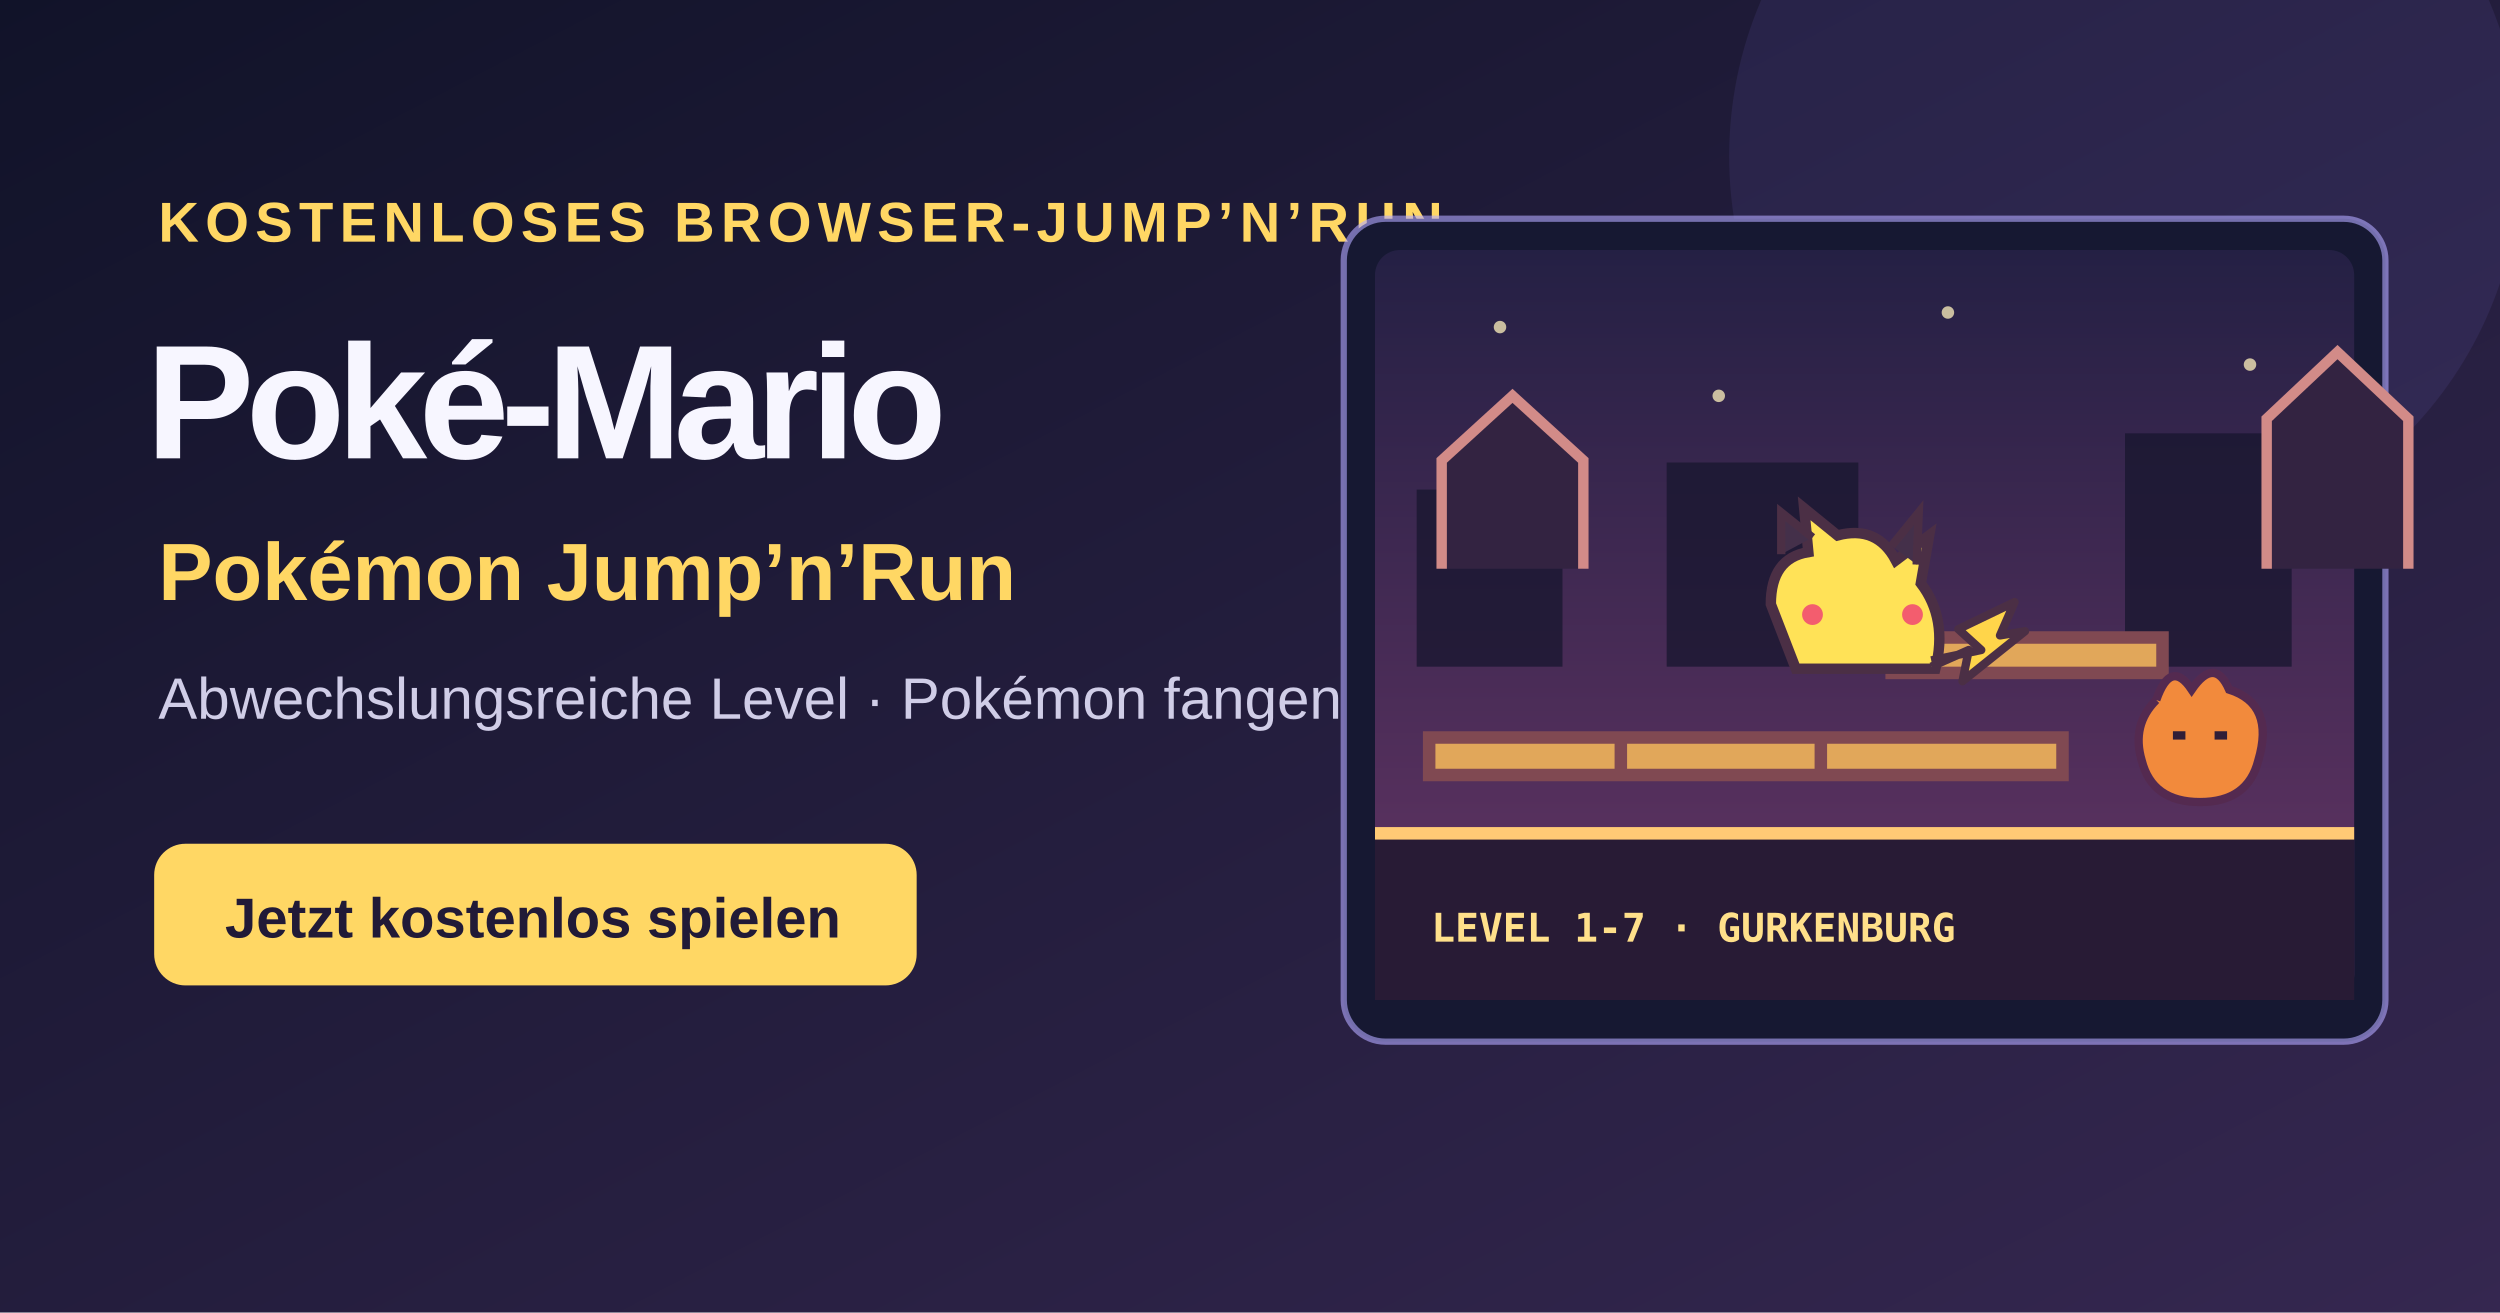
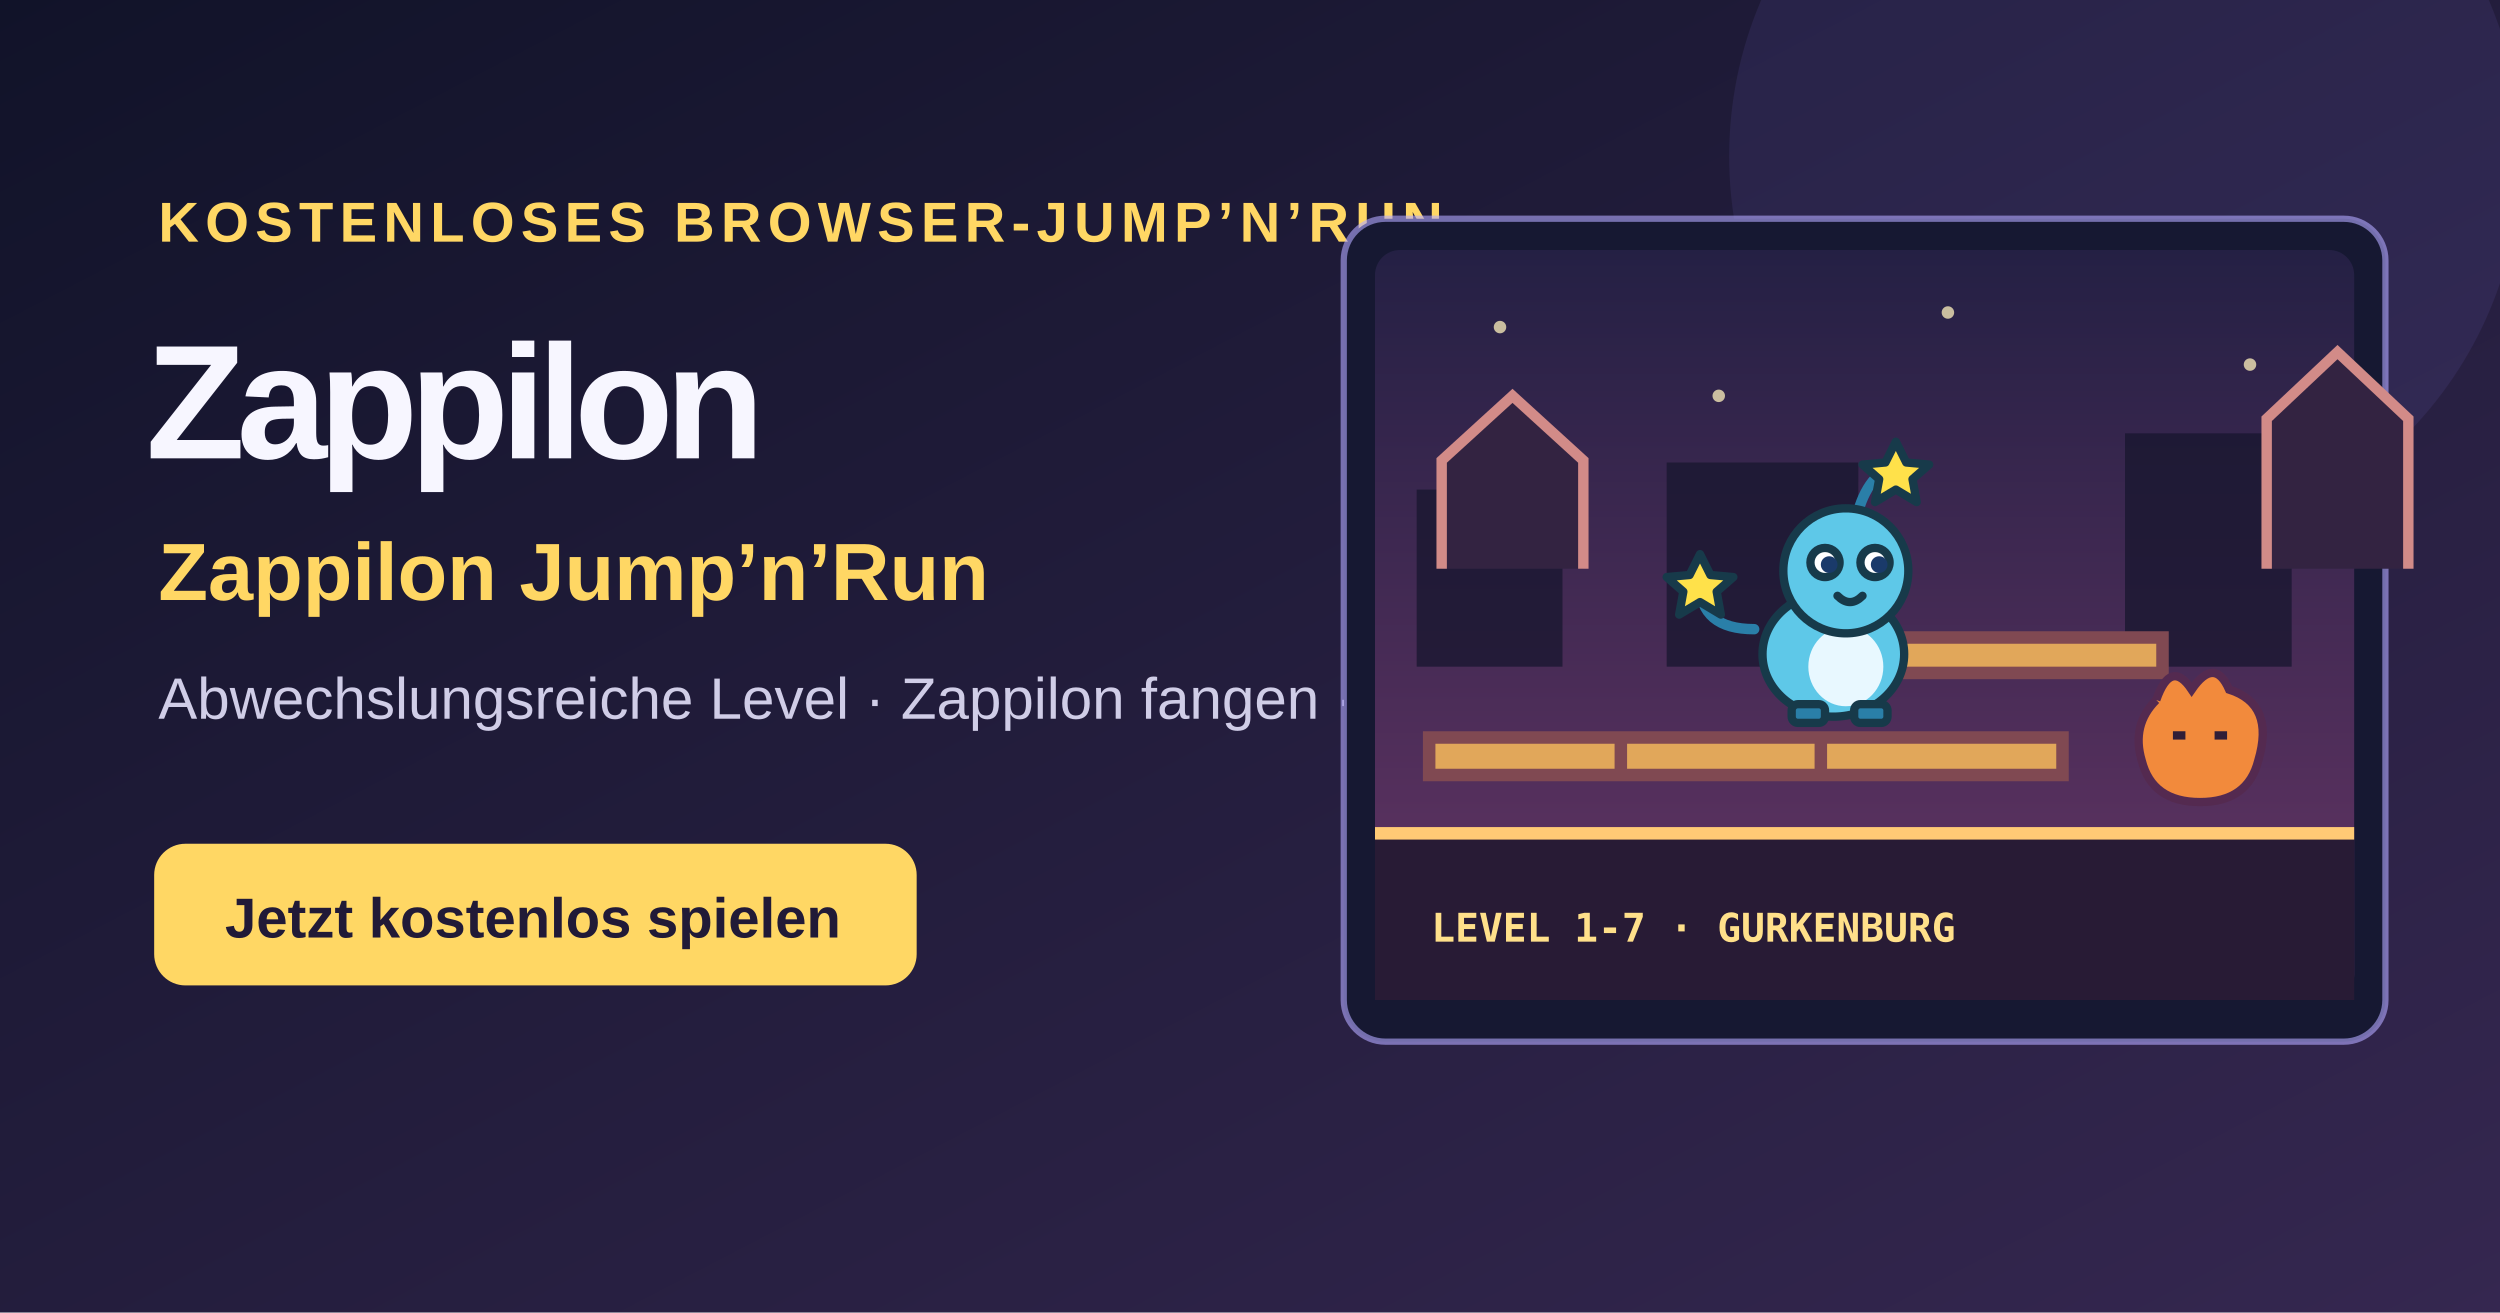
<svg xmlns="http://www.w3.org/2000/svg" width="1200" height="630" viewBox="0 0 1200 630">
  <defs>
    <linearGradient id="bg" x2="1" y2="1">
      <stop stop-color="#111329" />
      <stop offset="1" stop-color="#352750" />
    </linearGradient>
    <linearGradient id="sky" x2="0" y2="1">
      <stop stop-color="#242044" />
      <stop offset="1" stop-color="#663565" />
    </linearGradient>
  </defs>
  <rect width="1200" height="630" fill="url(#bg)" />
  <circle cx="1020" cy="75" r="190" fill="#8676e7" opacity=".1" />
  <text x="76" y="116" fill="#ffd764" font-family="Arial,sans-serif" font-size="27" font-weight="700" letter-spacing="3">KOSTENLOSES BROWSER-JUMP’N’RUN</text>
-   <text x="70" y="220" fill="#f7f6ff" font-family="Arial,sans-serif" font-size="78" font-weight="900" letter-spacing="-4">Poké-Mario</text>
-   <text x="76" y="288" fill="#ffd764" font-family="Arial,sans-serif" font-size="39" font-weight="700">Pokémon Jump’n’Run</text>
-   <text x="76" y="345" fill="#d0cde7" font-family="Arial,sans-serif" font-size="28">Abwechslungsreiche Level · Pokémon fangen · direkt im Browser spielen</text>
+   <text x="70" y="220" fill="#f7f6ff" font-family="Arial,sans-serif" font-size="78" font-weight="900" letter-spacing="-4">Zappilon</text>
+   <text x="76" y="288" fill="#ffd764" font-family="Arial,sans-serif" font-size="39" font-weight="700">Zappilon Jump’n’Run</text>
+   <text x="76" y="345" fill="#d0cde7" font-family="Arial,sans-serif" font-size="28">Abwechslungsreiche Level · Zappilon fangen · direkt im Browser spielen</text>
  <rect x="74" y="405" width="366" height="68" rx="15" fill="#ffd764" />
  <text x="108" y="450" fill="#211a37" font-family="Arial,sans-serif" font-size="27" font-weight="800">Jetzt kostenlos spielen</text>
  <rect x="645" y="105" width="500" height="395" rx="20" fill="#161832" stroke="#b3a9ff" stroke-opacity=".6" stroke-width="3" />
  <rect x="660" y="120" width="470" height="360" rx="12" fill="url(#sky)" />
  <g fill="#fff2bc" opacity=".75">
    <circle cx="720" cy="157" r="3" />
    <circle cx="825" cy="190" r="3" />
    <circle cx="935" cy="150" r="3" />
    <circle cx="1080" cy="175" r="3" />
  </g>
  <path d="M680 320V235h70v85zm120 0v-98h92v98zm220 0v-112h80v112z" fill="#17152e" opacity=".75" />
  <path d="M692 273v-52l34-31 34 31v52m328 0v-72l34-32 34 32v72" fill="#332341" stroke="#d28b88" stroke-width="5" />
  <path d="M686 354h188v18H686zm222-48h130v17H908zm-130 48h212v18H778z" fill="#e1a75a" stroke="#804952" stroke-width="6" />
  <path d="M660 400h470v80H660z" fill="#281b35" />
  <path d="M660 400h470" stroke="#ffca75" stroke-width="6" />
-   <g transform="translate(850 265)">
-     <path d="M0 25Q0 3 18 0l-2-21 16 13q19-5 28 12l16-12-4 23q13 17 7 41H12z" fill="#ffe257" stroke="#4b2f45" stroke-width="5" />
-     <path d="M5 1v-20l15 12m38 4 13-16-1 25" fill="#44304a" stroke="#4b2f45" stroke-width="4" />
-     <circle cx="20" cy="30" r="5" fill="#f35d6e" />
-     <circle cx="68" cy="30" r="5" fill="#f35d6e" />
-     <path d="m77 52 24-5-11-10 27-13-7 16 12-2-30 24 3-15-18 8" fill="#ffd54a" stroke="#4b2f45" stroke-width="4" stroke-linejoin="round" />
+   <g transform="translate(860 262)" stroke="#173a4a" stroke-width="4" stroke-linejoin="round" stroke-linecap="round">
+     <path d="M-18 40q-26 0-26-22" fill="none" stroke="#2a7fa8" stroke-width="5" />
+     <path d="m-44 4 5 10 11 1-8 7 2 11-10-6-10 6 2-11-8-7 11-1z" fill="#ffe14a" />
+     <ellipse cx="20" cy="52" rx="34" ry="30" fill="#5ec8e8" />
+     <ellipse cx="26" cy="58" rx="18" ry="19" fill="#e8f8ff" stroke="none" />
+     <path d="M30 -8q4-24 18-30" fill="none" stroke="#2a7fa8" stroke-width="5" />
+     <path d="m50 -50 5 10 11 1-8 7 2 11-10-6-10 6 2-11-8-7 11-1z" fill="#ffe14a" />
+     <circle cx="26" cy="12" r="30" fill="#5ec8e8" />
+     <circle cx="16" cy="8" r="7" fill="#fff" />
+     <circle cx="40" cy="8" r="7" fill="#fff" />
+     <circle cx="18" cy="9" r="4" fill="#1a3a6a" stroke="none" />
+     <circle cx="42" cy="9" r="4" fill="#1a3a6a" stroke="none" />
+     <path d="M22 24q6 6 12 0" fill="none" />
+     <rect x="0" y="76" width="16" height="9" rx="3" fill="#2a7fa8" />
+     <rect x="30" y="76" width="16" height="9" rx="3" fill="#2a7fa8" />
  </g>
  <g transform="translate(1035 328)">
    <path d="M0 8q7-20 17-5 11-16 18 0 22 7 14 34-5 20-28 20T-7 37Q-12 20 0 8" fill="#f28a3c" stroke="#542a50" stroke-width="4" />
    <path d="M8 25h6m14 0h6" stroke="#311e37" stroke-width="4" />
  </g>
  <text x="687" y="452" fill="#ffe08a" font-family="monospace" font-size="19" font-weight="700">LEVEL 1-7 · GURKENBURG</text>
</svg>
